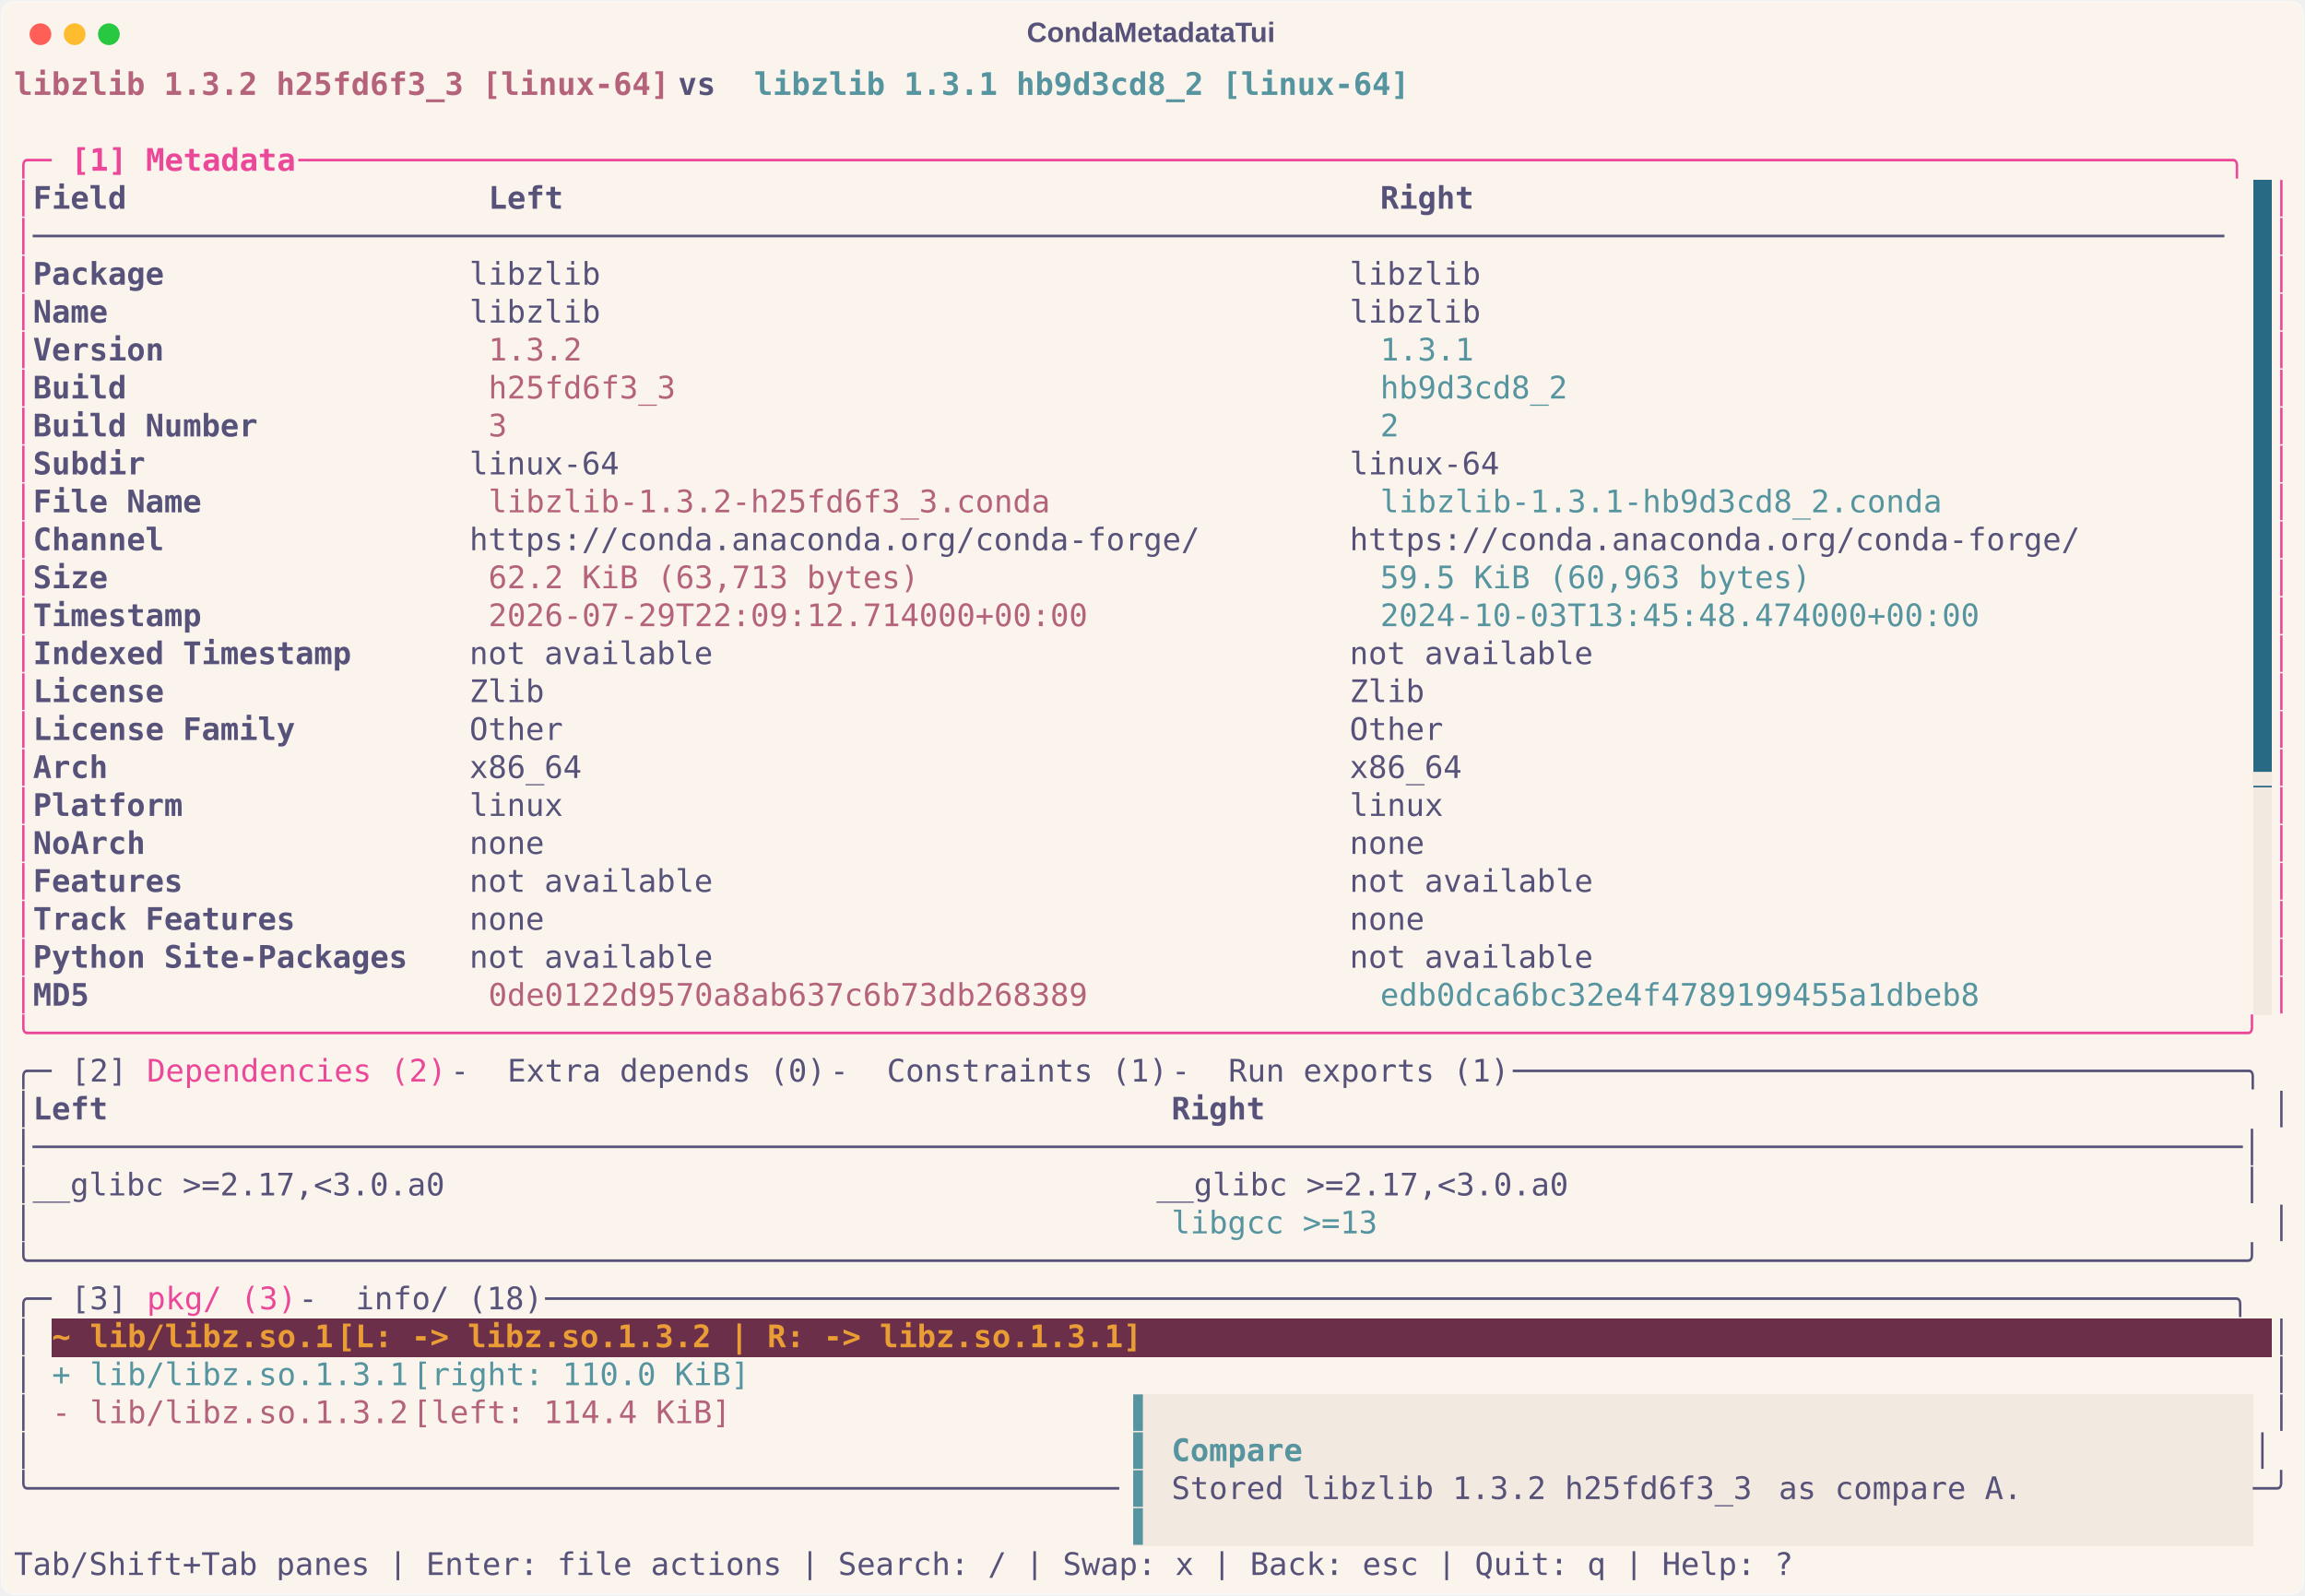
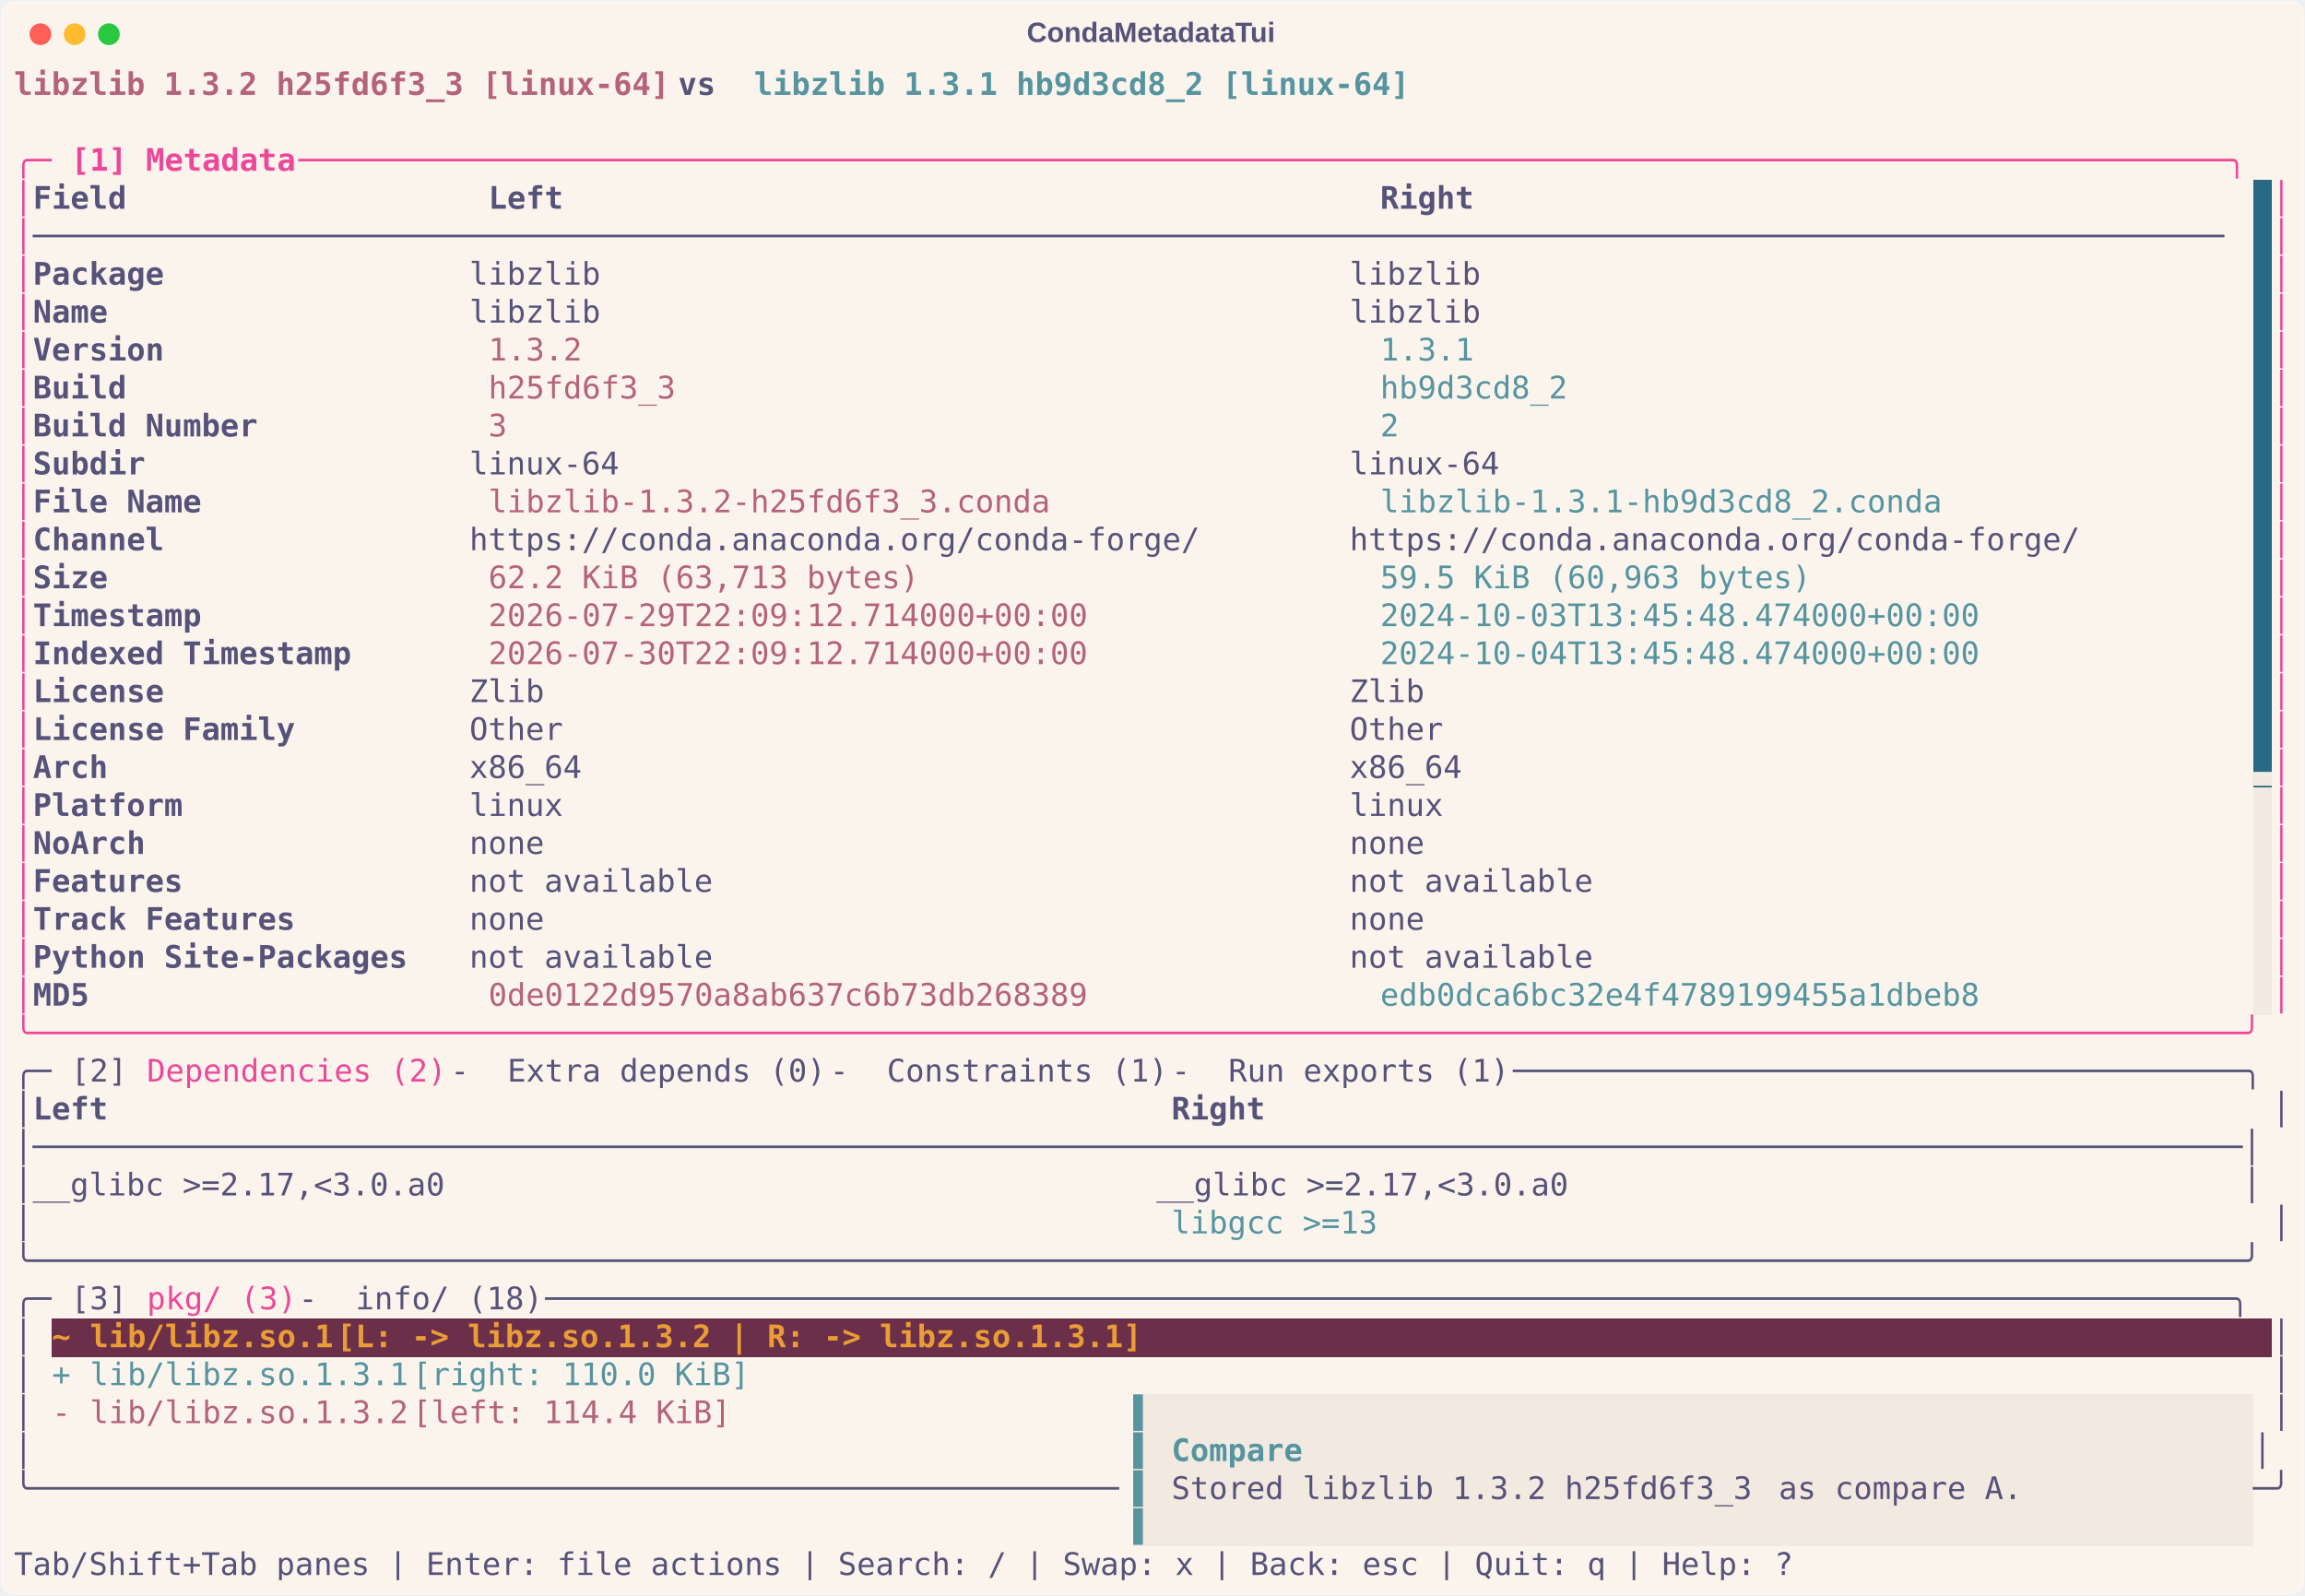
<svg xmlns="http://www.w3.org/2000/svg" class="rich-terminal" viewBox="0 0 1482 1026.0">
  <style>

    @font-face {
        font-family: "Fira Code";
        src: local("FiraCode-Regular"),
                url("https://cdnjs.cloudflare.com/ajax/libs/firacode/6.2.0/woff2/FiraCode-Regular.woff2") format("woff2"),
                url("https://cdnjs.cloudflare.com/ajax/libs/firacode/6.2.0/woff/FiraCode-Regular.woff") format("woff");
        font-style: normal;
        font-weight: 400;
    }
    @font-face {
        font-family: "Fira Code";
        src: local("FiraCode-Bold"),
                url("https://cdnjs.cloudflare.com/ajax/libs/firacode/6.2.0/woff2/FiraCode-Bold.woff2") format("woff2"),
                url("https://cdnjs.cloudflare.com/ajax/libs/firacode/6.2.0/woff/FiraCode-Bold.woff") format("woff");
        font-style: bold;
        font-weight: 700;
    }

    .terminal-matrix {
        font-family: Fira Code, monospace;
        font-size: 20px;
        line-height: 24.4px;
        font-variant-east-asian: full-width;
    }

    .terminal-title {
        font-size: 18px;
        font-weight: bold;
        font-family: arial;
    }

    .terminal-r1 { fill: #b4637a;font-weight: bold }
.terminal-r2 { fill: #575279;font-weight: bold }
.terminal-r3 { fill: #56949f;font-weight: bold }
.terminal-r4 { fill: #575279 }
.terminal-r5 { fill: #ec4899 }
.terminal-r6 { fill: #ec4899;font-weight: bold }
.terminal-r7 { fill: #faf4ed }
.terminal-r8 { fill: #b4637a }
.terminal-r9 { fill: #56949f }
.terminal-r10 { fill: #f2e9e1 }
.terminal-r11 { fill: #ea9d34;font-weight: bold }
.terminal-r12 { fill: #ffffff;font-weight: bold }
    </style>
  <defs>
    <clipPath id="terminal-clip-terminal">
      <rect x="0" y="0" width="1463.0" height="975.0" />
    </clipPath>
    <clipPath id="terminal-line-0">
      <rect x="0" y="1.5" width="1464" height="24.65" />
    </clipPath>
    <clipPath id="terminal-line-1">
      <rect x="0" y="25.9" width="1464" height="24.65" />
    </clipPath>
    <clipPath id="terminal-line-2">
      <rect x="0" y="50.3" width="1464" height="24.65" />
    </clipPath>
    <clipPath id="terminal-line-3">
      <rect x="0" y="74.7" width="1464" height="24.65" />
    </clipPath>
    <clipPath id="terminal-line-4">
      <rect x="0" y="99.1" width="1464" height="24.65" />
    </clipPath>
    <clipPath id="terminal-line-5">
      <rect x="0" y="123.5" width="1464" height="24.65" />
    </clipPath>
    <clipPath id="terminal-line-6">
      <rect x="0" y="147.9" width="1464" height="24.65" />
    </clipPath>
    <clipPath id="terminal-line-7">
      <rect x="0" y="172.3" width="1464" height="24.65" />
    </clipPath>
    <clipPath id="terminal-line-8">
      <rect x="0" y="196.7" width="1464" height="24.65" />
    </clipPath>
    <clipPath id="terminal-line-9">
      <rect x="0" y="221.1" width="1464" height="24.65" />
    </clipPath>
    <clipPath id="terminal-line-10">
      <rect x="0" y="245.5" width="1464" height="24.65" />
    </clipPath>
    <clipPath id="terminal-line-11">
      <rect x="0" y="269.9" width="1464" height="24.65" />
    </clipPath>
    <clipPath id="terminal-line-12">
      <rect x="0" y="294.3" width="1464" height="24.65" />
    </clipPath>
    <clipPath id="terminal-line-13">
      <rect x="0" y="318.7" width="1464" height="24.65" />
    </clipPath>
    <clipPath id="terminal-line-14">
      <rect x="0" y="343.1" width="1464" height="24.65" />
    </clipPath>
    <clipPath id="terminal-line-15">
      <rect x="0" y="367.5" width="1464" height="24.65" />
    </clipPath>
    <clipPath id="terminal-line-16">
      <rect x="0" y="391.9" width="1464" height="24.65" />
    </clipPath>
    <clipPath id="terminal-line-17">
      <rect x="0" y="416.3" width="1464" height="24.65" />
    </clipPath>
    <clipPath id="terminal-line-18">
      <rect x="0" y="440.7" width="1464" height="24.65" />
    </clipPath>
    <clipPath id="terminal-line-19">
      <rect x="0" y="465.1" width="1464" height="24.65" />
    </clipPath>
    <clipPath id="terminal-line-20">
      <rect x="0" y="489.5" width="1464" height="24.65" />
    </clipPath>
    <clipPath id="terminal-line-21">
      <rect x="0" y="513.9" width="1464" height="24.65" />
    </clipPath>
    <clipPath id="terminal-line-22">
      <rect x="0" y="538.3" width="1464" height="24.65" />
    </clipPath>
    <clipPath id="terminal-line-23">
      <rect x="0" y="562.7" width="1464" height="24.65" />
    </clipPath>
    <clipPath id="terminal-line-24">
      <rect x="0" y="587.1" width="1464" height="24.65" />
    </clipPath>
    <clipPath id="terminal-line-25">
      <rect x="0" y="611.5" width="1464" height="24.65" />
    </clipPath>
    <clipPath id="terminal-line-26">
      <rect x="0" y="635.9" width="1464" height="24.65" />
    </clipPath>
    <clipPath id="terminal-line-27">
      <rect x="0" y="660.3" width="1464" height="24.65" />
    </clipPath>
    <clipPath id="terminal-line-28">
      <rect x="0" y="684.7" width="1464" height="24.65" />
    </clipPath>
    <clipPath id="terminal-line-29">
      <rect x="0" y="709.1" width="1464" height="24.65" />
    </clipPath>
    <clipPath id="terminal-line-30">
      <rect x="0" y="733.5" width="1464" height="24.65" />
    </clipPath>
    <clipPath id="terminal-line-31">
      <rect x="0" y="757.9" width="1464" height="24.65" />
    </clipPath>
    <clipPath id="terminal-line-32">
      <rect x="0" y="782.3" width="1464" height="24.65" />
    </clipPath>
    <clipPath id="terminal-line-33">
      <rect x="0" y="806.7" width="1464" height="24.65" />
    </clipPath>
    <clipPath id="terminal-line-34">
      <rect x="0" y="831.1" width="1464" height="24.65" />
    </clipPath>
    <clipPath id="terminal-line-35">
      <rect x="0" y="855.5" width="1464" height="24.65" />
    </clipPath>
    <clipPath id="terminal-line-36">
      <rect x="0" y="879.9" width="1464" height="24.65" />
    </clipPath>
    <clipPath id="terminal-line-37">
      <rect x="0" y="904.3" width="1464" height="24.65" />
    </clipPath>
    <clipPath id="terminal-line-38">
      <rect x="0" y="928.7" width="1464" height="24.65" />
    </clipPath>
  </defs>
  <rect fill="#faf4ed" stroke="rgba(255,255,255,0.35)" stroke-width="1" x="1" y="1" width="1480" height="1024" rx="8" />
  <text class="terminal-title" fill="#575279" text-anchor="middle" x="740" y="27">CondaMetadataTui</text>
  <g transform="translate(26,22)">
    <circle cx="0" cy="0" r="7" fill="#ff5f57" />
    <circle cx="22" cy="0" r="7" fill="#febc2e" />
    <circle cx="44" cy="0" r="7" fill="#28c840" />
  </g>
  <g transform="translate(9, 41)" clip-path="url(#terminal-clip-terminal)">
    <rect fill="#286983" x="1439.6" y="74.7" width="12.2" height="24.65" shape-rendering="crispEdges" />
    <rect fill="#286983" x="1439.6" y="99.1" width="12.2" height="24.65" shape-rendering="crispEdges" />
    <rect fill="#286983" x="1439.6" y="123.5" width="12.2" height="24.65" shape-rendering="crispEdges" />
    <rect fill="#286983" x="1439.6" y="147.9" width="12.2" height="24.65" shape-rendering="crispEdges" />
    <rect fill="#286983" x="1439.6" y="172.3" width="12.2" height="24.65" shape-rendering="crispEdges" />
    <rect fill="#286983" x="1439.6" y="196.7" width="12.2" height="24.65" shape-rendering="crispEdges" />
    <rect fill="#286983" x="1439.6" y="221.1" width="12.2" height="24.65" shape-rendering="crispEdges" />
    <rect fill="#286983" x="1439.6" y="245.5" width="12.2" height="24.65" shape-rendering="crispEdges" />
    <rect fill="#286983" x="1439.6" y="269.9" width="12.2" height="24.65" shape-rendering="crispEdges" />
    <rect fill="#286983" x="1439.6" y="294.3" width="12.2" height="24.65" shape-rendering="crispEdges" />
    <rect fill="#286983" x="1439.6" y="318.7" width="12.2" height="24.65" shape-rendering="crispEdges" />
    <rect fill="#286983" x="1439.6" y="343.1" width="12.2" height="24.65" shape-rendering="crispEdges" />
    <rect fill="#286983" x="1439.6" y="367.5" width="12.2" height="24.65" shape-rendering="crispEdges" />
    <rect fill="#286983" x="1439.6" y="391.9" width="12.2" height="24.65" shape-rendering="crispEdges" />
    <rect fill="#286983" x="1439.6" y="416.3" width="12.2" height="24.65" shape-rendering="crispEdges" />
    <rect fill="#286983" x="1439.6" y="440.7" width="12.2" height="24.65" shape-rendering="crispEdges" />
    <rect fill="#f2e9e1" x="1439.6" y="465.1" width="12.2" height="24.65" shape-rendering="crispEdges" />
    <rect fill="#f2e9e1" x="1439.6" y="489.5" width="12.2" height="24.65" shape-rendering="crispEdges" />
    <rect fill="#f2e9e1" x="1439.6" y="513.9" width="12.2" height="24.65" shape-rendering="crispEdges" />
    <rect fill="#f2e9e1" x="1439.6" y="538.3" width="12.2" height="24.65" shape-rendering="crispEdges" />
    <rect fill="#f2e9e1" x="1439.6" y="562.7" width="12.2" height="24.65" shape-rendering="crispEdges" />
    <rect fill="#f2e9e1" x="1439.6" y="587.1" width="12.2" height="24.65" shape-rendering="crispEdges" />
    <rect fill="#6b2f4a" x="24.4" y="806.7" width="24.4" height="24.65" shape-rendering="crispEdges" />
    <rect fill="#6b2f4a" x="48.8" y="806.7" width="158.6" height="24.65" shape-rendering="crispEdges" />
    <rect fill="#6b2f4a" x="207.4" y="806.7" width="536.8" height="24.65" shape-rendering="crispEdges" />
    <rect fill="#6b2f4a" x="744.2" y="806.7" width="707.6" height="24.65" shape-rendering="crispEdges" />
    <rect fill="#f2e9e1" x="719.8" y="855.5" width="12.2" height="24.65" shape-rendering="crispEdges" />
    <rect fill="#f2e9e1" x="732" y="855.5" width="707.6" height="24.65" shape-rendering="crispEdges" />
    <rect fill="#f2e9e1" x="719.8" y="879.9" width="12.2" height="24.65" shape-rendering="crispEdges" />
    <rect fill="#f2e9e1" x="732" y="879.9" width="12.2" height="24.65" shape-rendering="crispEdges" />
    <rect fill="#f2e9e1" x="744.2" y="879.9" width="85.4" height="24.65" shape-rendering="crispEdges" />
    <rect fill="#f2e9e1" x="829.6" y="879.9" width="610" height="24.65" shape-rendering="crispEdges" />
    <rect fill="#f2e9e1" x="719.8" y="904.3" width="12.2" height="24.65" shape-rendering="crispEdges" />
    <rect fill="#f2e9e1" x="732" y="904.3" width="12.2" height="24.65" shape-rendering="crispEdges" />
    <rect fill="#f2e9e1" x="744.2" y="904.3" width="390.4" height="24.65" shape-rendering="crispEdges" />
    <rect fill="#f2e9e1" x="1134.6" y="904.3" width="170.8" height="24.65" shape-rendering="crispEdges" />
    <rect fill="#f2e9e1" x="1305.4" y="904.3" width="134.2" height="24.65" shape-rendering="crispEdges" />
    <rect fill="#f2e9e1" x="719.8" y="928.7" width="12.2" height="24.65" shape-rendering="crispEdges" />
    <rect fill="#f2e9e1" x="732" y="928.7" width="707.6" height="24.65" shape-rendering="crispEdges" />
    <g class="terminal-matrix">
      <text class="terminal-r1" x="0" y="20" textLength="427" clip-path="url(#terminal-line-0)">libzlib 1.3.2 h25fd6f3_3 [linux-64]</text>
      <text class="terminal-r2" x="427" y="20" textLength="48.8" clip-path="url(#terminal-line-0)"> vs </text>
      <text class="terminal-r3" x="475.8" y="20" textLength="427" clip-path="url(#terminal-line-0)">libzlib 1.3.1 hb9d3cd8_2 [linux-64]</text>
      <text class="terminal-r4" x="1464" y="20" textLength="12.2" clip-path="url(#terminal-line-0)">
</text>
      <text class="terminal-r4" x="1464" y="44.4" textLength="12.2" clip-path="url(#terminal-line-1)">
</text>
      <text class="terminal-r5" x="0" y="68.8" textLength="36.6" clip-path="url(#terminal-line-2)">╭─ </text>
      <text class="terminal-r6" x="36.6" y="68.8" textLength="146.4" clip-path="url(#terminal-line-2)">[1] Metadata</text>
      <text class="terminal-r5" x="183" y="68.8" textLength="1281" clip-path="url(#terminal-line-2)"> ───────────────────────────────────────────────────────────────────────────────────────────────────────╮</text>
      <text class="terminal-r4" x="1464" y="68.8" textLength="12.2" clip-path="url(#terminal-line-2)">
</text>
      <text class="terminal-r5" x="0" y="93.2" textLength="12.2" clip-path="url(#terminal-line-3)">│</text>
      <text class="terminal-r2" x="12.2" y="93.2" textLength="280.6" clip-path="url(#terminal-line-3)">Field                  </text>
      <text class="terminal-r2" x="305" y="93.2" textLength="561.2" clip-path="url(#terminal-line-3)">Left                                          </text>
      <text class="terminal-r2" x="878.4" y="93.2" textLength="561.2" clip-path="url(#terminal-line-3)">Right                                         </text>
      <text class="terminal-r5" x="1451.8" y="93.2" textLength="12.2" clip-path="url(#terminal-line-3)">│</text>
      <text class="terminal-r4" x="1464" y="93.2" textLength="12.2" clip-path="url(#terminal-line-3)">
</text>
      <text class="terminal-r5" x="0" y="117.6" textLength="12.2" clip-path="url(#terminal-line-4)">│</text>
      <text class="terminal-r4" x="12.2" y="117.6" textLength="1427.4" clip-path="url(#terminal-line-4)">─────────────────────────────────────────────────────────────────────────────────────────────────────────────────────</text>
      <text class="terminal-r5" x="1451.8" y="117.6" textLength="12.2" clip-path="url(#terminal-line-4)">│</text>
      <text class="terminal-r4" x="1464" y="117.6" textLength="12.2" clip-path="url(#terminal-line-4)">
</text>
      <text class="terminal-r5" x="0" y="142" textLength="12.2" clip-path="url(#terminal-line-5)">│</text>
      <text class="terminal-r2" x="12.2" y="142" textLength="280.6" clip-path="url(#terminal-line-5)">Package                </text>
      <text class="terminal-r4" x="292.8" y="142" textLength="1146.8" clip-path="url(#terminal-line-5)"> libzlib                                        libzlib                                       </text>
      <text class="terminal-r5" x="1451.8" y="142" textLength="12.2" clip-path="url(#terminal-line-5)">│</text>
      <text class="terminal-r4" x="1464" y="142" textLength="12.2" clip-path="url(#terminal-line-5)">
</text>
      <text class="terminal-r5" x="0" y="166.4" textLength="12.2" clip-path="url(#terminal-line-6)">│</text>
      <text class="terminal-r2" x="12.2" y="166.4" textLength="280.6" clip-path="url(#terminal-line-6)">Name                   </text>
      <text class="terminal-r4" x="292.8" y="166.4" textLength="1146.8" clip-path="url(#terminal-line-6)"> libzlib                                        libzlib                                       </text>
      <text class="terminal-r5" x="1451.8" y="166.4" textLength="12.2" clip-path="url(#terminal-line-6)">│</text>
      <text class="terminal-r4" x="1464" y="166.4" textLength="12.2" clip-path="url(#terminal-line-6)">
</text>
      <text class="terminal-r5" x="0" y="190.8" textLength="12.2" clip-path="url(#terminal-line-7)">│</text>
      <text class="terminal-r2" x="12.2" y="190.8" textLength="280.6" clip-path="url(#terminal-line-7)">Version                </text>
      <text class="terminal-r8" x="305" y="190.8" textLength="549" clip-path="url(#terminal-line-7)">1.3.2                                        </text>
      <text class="terminal-r9" x="878.4" y="190.8" textLength="561.2" clip-path="url(#terminal-line-7)">1.3.1                                         </text>
      <text class="terminal-r5" x="1451.8" y="190.8" textLength="12.2" clip-path="url(#terminal-line-7)">│</text>
      <text class="terminal-r4" x="1464" y="190.8" textLength="12.2" clip-path="url(#terminal-line-7)">
</text>
      <text class="terminal-r5" x="0" y="215.2" textLength="12.2" clip-path="url(#terminal-line-8)">│</text>
      <text class="terminal-r2" x="12.2" y="215.2" textLength="280.6" clip-path="url(#terminal-line-8)">Build                  </text>
      <text class="terminal-r8" x="305" y="215.2" textLength="549" clip-path="url(#terminal-line-8)">h25fd6f3_3                                   </text>
      <text class="terminal-r9" x="878.4" y="215.2" textLength="561.2" clip-path="url(#terminal-line-8)">hb9d3cd8_2                                    </text>
      <text class="terminal-r5" x="1451.8" y="215.2" textLength="12.2" clip-path="url(#terminal-line-8)">│</text>
      <text class="terminal-r4" x="1464" y="215.2" textLength="12.2" clip-path="url(#terminal-line-8)">
</text>
      <text class="terminal-r5" x="0" y="239.6" textLength="12.2" clip-path="url(#terminal-line-9)">│</text>
      <text class="terminal-r2" x="12.2" y="239.6" textLength="280.6" clip-path="url(#terminal-line-9)">Build Number           </text>
      <text class="terminal-r8" x="305" y="239.6" textLength="549" clip-path="url(#terminal-line-9)">3                                            </text>
      <text class="terminal-r9" x="878.4" y="239.6" textLength="561.2" clip-path="url(#terminal-line-9)">2                                             </text>
      <text class="terminal-r5" x="1451.8" y="239.6" textLength="12.2" clip-path="url(#terminal-line-9)">│</text>
      <text class="terminal-r4" x="1464" y="239.6" textLength="12.2" clip-path="url(#terminal-line-9)">
</text>
      <text class="terminal-r5" x="0" y="264" textLength="12.2" clip-path="url(#terminal-line-10)">│</text>
      <text class="terminal-r2" x="12.2" y="264" textLength="280.6" clip-path="url(#terminal-line-10)">Subdir                 </text>
      <text class="terminal-r4" x="292.8" y="264" textLength="1146.8" clip-path="url(#terminal-line-10)"> linux-64                                       linux-64                                      </text>
      <text class="terminal-r5" x="1451.8" y="264" textLength="12.2" clip-path="url(#terminal-line-10)">│</text>
      <text class="terminal-r4" x="1464" y="264" textLength="12.2" clip-path="url(#terminal-line-10)">
</text>
      <text class="terminal-r5" x="0" y="288.4" textLength="12.2" clip-path="url(#terminal-line-11)">│</text>
      <text class="terminal-r2" x="12.2" y="288.4" textLength="280.6" clip-path="url(#terminal-line-11)">File Name              </text>
      <text class="terminal-r8" x="305" y="288.4" textLength="549" clip-path="url(#terminal-line-11)">libzlib-1.3.2-h25fd6f3_3.conda               </text>
      <text class="terminal-r9" x="878.4" y="288.4" textLength="561.2" clip-path="url(#terminal-line-11)">libzlib-1.3.1-hb9d3cd8_2.conda                </text>
      <text class="terminal-r5" x="1451.8" y="288.4" textLength="12.2" clip-path="url(#terminal-line-11)">│</text>
      <text class="terminal-r4" x="1464" y="288.4" textLength="12.2" clip-path="url(#terminal-line-11)">
</text>
      <text class="terminal-r5" x="0" y="312.8" textLength="12.2" clip-path="url(#terminal-line-12)">│</text>
      <text class="terminal-r2" x="12.2" y="312.8" textLength="280.6" clip-path="url(#terminal-line-12)">Channel                </text>
      <text class="terminal-r4" x="292.8" y="312.8" textLength="1146.8" clip-path="url(#terminal-line-12)"> https://conda.anaconda.org/conda-forge/        https://conda.anaconda.org/conda-forge/       </text>
      <text class="terminal-r5" x="1451.8" y="312.8" textLength="12.2" clip-path="url(#terminal-line-12)">│</text>
      <text class="terminal-r4" x="1464" y="312.8" textLength="12.2" clip-path="url(#terminal-line-12)">
</text>
      <text class="terminal-r5" x="0" y="337.2" textLength="12.2" clip-path="url(#terminal-line-13)">│</text>
      <text class="terminal-r2" x="12.2" y="337.2" textLength="280.6" clip-path="url(#terminal-line-13)">Size                   </text>
      <text class="terminal-r8" x="305" y="337.2" textLength="549" clip-path="url(#terminal-line-13)">62.2 KiB (63,713 bytes)                      </text>
      <text class="terminal-r9" x="878.4" y="337.2" textLength="561.2" clip-path="url(#terminal-line-13)">59.5 KiB (60,963 bytes)                       </text>
      <text class="terminal-r5" x="1451.8" y="337.2" textLength="12.2" clip-path="url(#terminal-line-13)">│</text>
      <text class="terminal-r4" x="1464" y="337.2" textLength="12.2" clip-path="url(#terminal-line-13)">
</text>
      <text class="terminal-r5" x="0" y="361.6" textLength="12.2" clip-path="url(#terminal-line-14)">│</text>
      <text class="terminal-r2" x="12.2" y="361.6" textLength="280.6" clip-path="url(#terminal-line-14)">Timestamp              </text>
      <text class="terminal-r8" x="305" y="361.6" textLength="549" clip-path="url(#terminal-line-14)">2026-07-29T22:09:12.714000+00:00             </text>
      <text class="terminal-r9" x="878.4" y="361.6" textLength="561.2" clip-path="url(#terminal-line-14)">2024-10-03T13:45:48.474000+00:00              </text>
      <text class="terminal-r5" x="1451.8" y="361.6" textLength="12.2" clip-path="url(#terminal-line-14)">│</text>
      <text class="terminal-r4" x="1464" y="361.6" textLength="12.2" clip-path="url(#terminal-line-14)">
</text>
      <text class="terminal-r5" x="0" y="386" textLength="12.2" clip-path="url(#terminal-line-15)">│</text>
      <text class="terminal-r2" x="12.2" y="386" textLength="280.6" clip-path="url(#terminal-line-15)">Indexed Timestamp      </text>
-       <text class="terminal-r4" x="292.8" y="386" textLength="1146.8" clip-path="url(#terminal-line-15)"> not available                                  not available                                 </text>
+       <text class="terminal-r8" x="305" y="386" textLength="549" clip-path="url(#terminal-line-15)">2026-07-30T22:09:12.714000+00:00             </text>
+       <text class="terminal-r9" x="878.4" y="386" textLength="561.2" clip-path="url(#terminal-line-15)">2024-10-04T13:45:48.474000+00:00              </text>
      <text class="terminal-r5" x="1451.8" y="386" textLength="12.2" clip-path="url(#terminal-line-15)">│</text>
      <text class="terminal-r4" x="1464" y="386" textLength="12.2" clip-path="url(#terminal-line-15)">
</text>
      <text class="terminal-r5" x="0" y="410.4" textLength="12.2" clip-path="url(#terminal-line-16)">│</text>
      <text class="terminal-r2" x="12.2" y="410.4" textLength="280.6" clip-path="url(#terminal-line-16)">License                </text>
      <text class="terminal-r4" x="292.8" y="410.4" textLength="1146.8" clip-path="url(#terminal-line-16)"> Zlib                                           Zlib                                          </text>
      <text class="terminal-r5" x="1451.8" y="410.4" textLength="12.2" clip-path="url(#terminal-line-16)">│</text>
      <text class="terminal-r4" x="1464" y="410.4" textLength="12.2" clip-path="url(#terminal-line-16)">
</text>
      <text class="terminal-r5" x="0" y="434.8" textLength="12.2" clip-path="url(#terminal-line-17)">│</text>
      <text class="terminal-r2" x="12.2" y="434.8" textLength="280.6" clip-path="url(#terminal-line-17)">License Family         </text>
      <text class="terminal-r4" x="292.8" y="434.8" textLength="1146.8" clip-path="url(#terminal-line-17)"> Other                                          Other                                         </text>
      <text class="terminal-r5" x="1451.8" y="434.8" textLength="12.2" clip-path="url(#terminal-line-17)">│</text>
      <text class="terminal-r4" x="1464" y="434.8" textLength="12.2" clip-path="url(#terminal-line-17)">
</text>
      <text class="terminal-r5" x="0" y="459.2" textLength="12.2" clip-path="url(#terminal-line-18)">│</text>
      <text class="terminal-r2" x="12.2" y="459.2" textLength="280.6" clip-path="url(#terminal-line-18)">Arch                   </text>
      <text class="terminal-r4" x="292.8" y="459.2" textLength="1146.8" clip-path="url(#terminal-line-18)"> x86_64                                         x86_64                                        </text>
      <text class="terminal-r10" x="1439.6" y="459.2" textLength="12.2" clip-path="url(#terminal-line-18)">▃</text>
      <text class="terminal-r5" x="1451.8" y="459.2" textLength="12.2" clip-path="url(#terminal-line-18)">│</text>
      <text class="terminal-r4" x="1464" y="459.2" textLength="12.2" clip-path="url(#terminal-line-18)">
</text>
      <text class="terminal-r5" x="0" y="483.6" textLength="12.2" clip-path="url(#terminal-line-19)">│</text>
      <text class="terminal-r2" x="12.2" y="483.6" textLength="280.6" clip-path="url(#terminal-line-19)">Platform               </text>
      <text class="terminal-r4" x="292.8" y="483.6" textLength="1146.8" clip-path="url(#terminal-line-19)"> linux                                          linux                                         </text>
      <text class="terminal-r5" x="1451.8" y="483.6" textLength="12.2" clip-path="url(#terminal-line-19)">│</text>
      <text class="terminal-r4" x="1464" y="483.6" textLength="12.2" clip-path="url(#terminal-line-19)">
</text>
      <text class="terminal-r5" x="0" y="508" textLength="12.2" clip-path="url(#terminal-line-20)">│</text>
      <text class="terminal-r2" x="12.2" y="508" textLength="280.6" clip-path="url(#terminal-line-20)">NoArch                 </text>
      <text class="terminal-r4" x="292.8" y="508" textLength="1146.8" clip-path="url(#terminal-line-20)"> none                                           none                                          </text>
      <text class="terminal-r5" x="1451.8" y="508" textLength="12.2" clip-path="url(#terminal-line-20)">│</text>
      <text class="terminal-r4" x="1464" y="508" textLength="12.2" clip-path="url(#terminal-line-20)">
</text>
      <text class="terminal-r5" x="0" y="532.4" textLength="12.2" clip-path="url(#terminal-line-21)">│</text>
      <text class="terminal-r2" x="12.2" y="532.4" textLength="280.6" clip-path="url(#terminal-line-21)">Features               </text>
      <text class="terminal-r4" x="292.8" y="532.4" textLength="1146.8" clip-path="url(#terminal-line-21)"> not available                                  not available                                 </text>
      <text class="terminal-r5" x="1451.8" y="532.4" textLength="12.2" clip-path="url(#terminal-line-21)">│</text>
      <text class="terminal-r4" x="1464" y="532.4" textLength="12.2" clip-path="url(#terminal-line-21)">
</text>
      <text class="terminal-r5" x="0" y="556.8" textLength="12.2" clip-path="url(#terminal-line-22)">│</text>
      <text class="terminal-r2" x="12.2" y="556.8" textLength="280.6" clip-path="url(#terminal-line-22)">Track Features         </text>
      <text class="terminal-r4" x="292.8" y="556.8" textLength="1146.8" clip-path="url(#terminal-line-22)"> none                                           none                                          </text>
      <text class="terminal-r5" x="1451.8" y="556.8" textLength="12.2" clip-path="url(#terminal-line-22)">│</text>
      <text class="terminal-r4" x="1464" y="556.8" textLength="12.2" clip-path="url(#terminal-line-22)">
</text>
      <text class="terminal-r5" x="0" y="581.2" textLength="12.2" clip-path="url(#terminal-line-23)">│</text>
      <text class="terminal-r2" x="12.2" y="581.2" textLength="280.6" clip-path="url(#terminal-line-23)">Python Site-Packages   </text>
      <text class="terminal-r4" x="292.8" y="581.2" textLength="1146.8" clip-path="url(#terminal-line-23)"> not available                                  not available                                 </text>
      <text class="terminal-r5" x="1451.8" y="581.2" textLength="12.2" clip-path="url(#terminal-line-23)">│</text>
      <text class="terminal-r4" x="1464" y="581.2" textLength="12.2" clip-path="url(#terminal-line-23)">
</text>
      <text class="terminal-r5" x="0" y="605.6" textLength="12.2" clip-path="url(#terminal-line-24)">│</text>
      <text class="terminal-r2" x="12.2" y="605.6" textLength="280.6" clip-path="url(#terminal-line-24)">MD5                    </text>
      <text class="terminal-r8" x="305" y="605.6" textLength="549" clip-path="url(#terminal-line-24)">0de0122d9570a8ab637c6b73db268389             </text>
      <text class="terminal-r9" x="878.4" y="605.6" textLength="561.2" clip-path="url(#terminal-line-24)">edb0dca6bc32e4f4789199455a1dbeb8              </text>
      <text class="terminal-r5" x="1451.8" y="605.6" textLength="12.2" clip-path="url(#terminal-line-24)">│</text>
      <text class="terminal-r4" x="1464" y="605.6" textLength="12.2" clip-path="url(#terminal-line-24)">
</text>
      <text class="terminal-r5" x="0" y="630" textLength="1464" clip-path="url(#terminal-line-25)">╰──────────────────────────────────────────────────────────────────────────────────────────────────────────────────────╯</text>
      <text class="terminal-r4" x="1464" y="630" textLength="12.2" clip-path="url(#terminal-line-25)">
</text>
      <text class="terminal-r4" x="0" y="654.4" textLength="36.6" clip-path="url(#terminal-line-26)">╭─ </text>
      <text class="terminal-r4" x="36.6" y="654.4" textLength="48.8" clip-path="url(#terminal-line-26)">[2] </text>
      <text class="terminal-r5" x="85.4" y="654.4" textLength="195.2" clip-path="url(#terminal-line-26)">Dependencies (2)</text>
      <text class="terminal-r4" x="280.6" y="654.4" textLength="36.6" clip-path="url(#terminal-line-26)"> - </text>
      <text class="terminal-r4" x="317.2" y="654.4" textLength="207.4" clip-path="url(#terminal-line-26)">Extra depends (0)</text>
      <text class="terminal-r4" x="524.6" y="654.4" textLength="36.6" clip-path="url(#terminal-line-26)"> - </text>
      <text class="terminal-r4" x="561.2" y="654.4" textLength="183" clip-path="url(#terminal-line-26)">Constraints (1)</text>
      <text class="terminal-r4" x="744.2" y="654.4" textLength="36.6" clip-path="url(#terminal-line-26)"> - </text>
      <text class="terminal-r4" x="780.8" y="654.4" textLength="183" clip-path="url(#terminal-line-26)">Run exports (1)</text>
      <text class="terminal-r4" x="963.8" y="654.4" textLength="500.2" clip-path="url(#terminal-line-26)"> ───────────────────────────────────────╮</text>
      <text class="terminal-r4" x="1464" y="654.4" textLength="12.2" clip-path="url(#terminal-line-26)">
</text>
      <text class="terminal-r4" x="0" y="678.8" textLength="12.2" clip-path="url(#terminal-line-27)">│</text>
      <text class="terminal-r2" x="12.2" y="678.8" textLength="719.8" clip-path="url(#terminal-line-27)">Left                                                       </text>
      <text class="terminal-r2" x="744.2" y="678.8" textLength="707.6" clip-path="url(#terminal-line-27)">Right                                                     </text>
      <text class="terminal-r4" x="1451.8" y="678.8" textLength="12.2" clip-path="url(#terminal-line-27)">│</text>
      <text class="terminal-r4" x="1464" y="678.8" textLength="12.2" clip-path="url(#terminal-line-27)">
</text>
      <text class="terminal-r4" x="0" y="703.2" textLength="1464" clip-path="url(#terminal-line-28)">│──────────────────────────────────────────────────────────────────────────────────────────────────────────────────────│</text>
      <text class="terminal-r4" x="1464" y="703.2" textLength="12.2" clip-path="url(#terminal-line-28)">
</text>
      <text class="terminal-r4" x="0" y="727.6" textLength="1464" clip-path="url(#terminal-line-29)">│__glibc &gt;=2.17,&lt;3.0.a0                                      __glibc &gt;=2.17,&lt;3.0.a0                                    │</text>
      <text class="terminal-r4" x="1464" y="727.6" textLength="12.2" clip-path="url(#terminal-line-29)">
</text>
      <text class="terminal-r4" x="0" y="752" textLength="12.2" clip-path="url(#terminal-line-30)">│</text>
      <text class="terminal-r9" x="744.2" y="752" textLength="707.6" clip-path="url(#terminal-line-30)">libgcc &gt;=13                                               </text>
      <text class="terminal-r4" x="1451.8" y="752" textLength="12.2" clip-path="url(#terminal-line-30)">│</text>
      <text class="terminal-r4" x="1464" y="752" textLength="12.2" clip-path="url(#terminal-line-30)">
</text>
      <text class="terminal-r4" x="0" y="776.4" textLength="1464" clip-path="url(#terminal-line-31)">╰──────────────────────────────────────────────────────────────────────────────────────────────────────────────────────╯</text>
      <text class="terminal-r4" x="1464" y="776.4" textLength="12.2" clip-path="url(#terminal-line-31)">
</text>
      <text class="terminal-r4" x="0" y="800.8" textLength="36.6" clip-path="url(#terminal-line-32)">╭─ </text>
      <text class="terminal-r4" x="36.6" y="800.8" textLength="48.8" clip-path="url(#terminal-line-32)">[3] </text>
      <text class="terminal-r5" x="85.4" y="800.8" textLength="97.6" clip-path="url(#terminal-line-32)">pkg/ (3)</text>
      <text class="terminal-r4" x="183" y="800.8" textLength="36.6" clip-path="url(#terminal-line-32)"> - </text>
      <text class="terminal-r4" x="219.6" y="800.8" textLength="122" clip-path="url(#terminal-line-32)">info/ (18)</text>
      <text class="terminal-r4" x="341.6" y="800.8" textLength="1122.4" clip-path="url(#terminal-line-32)"> ──────────────────────────────────────────────────────────────────────────────────────────╮</text>
      <text class="terminal-r4" x="1464" y="800.8" textLength="12.2" clip-path="url(#terminal-line-32)">
</text>
      <text class="terminal-r4" x="0" y="825.2" textLength="12.2" clip-path="url(#terminal-line-33)">│</text>
      <text class="terminal-r11" x="24.4" y="825.2" textLength="24.4" clip-path="url(#terminal-line-33)">~ </text>
      <text class="terminal-r11" x="48.8" y="825.2" textLength="158.6" clip-path="url(#terminal-line-33)">lib/libz.so.1</text>
      <text class="terminal-r11" x="207.4" y="825.2" textLength="536.8" clip-path="url(#terminal-line-33)"> [L: -&gt; libz.so.1.3.2 | R: -&gt; libz.so.1.3.1]</text>
      <text class="terminal-r4" x="1451.8" y="825.2" textLength="12.2" clip-path="url(#terminal-line-33)">│</text>
      <text class="terminal-r4" x="1464" y="825.2" textLength="12.2" clip-path="url(#terminal-line-33)">
</text>
      <text class="terminal-r4" x="0" y="849.6" textLength="12.2" clip-path="url(#terminal-line-34)">│</text>
      <text class="terminal-r9" x="24.4" y="849.6" textLength="24.4" clip-path="url(#terminal-line-34)">+ </text>
      <text class="terminal-r9" x="48.8" y="849.6" textLength="207.4" clip-path="url(#terminal-line-34)">lib/libz.so.1.3.1</text>
      <text class="terminal-r9" x="256.2" y="849.6" textLength="231.8" clip-path="url(#terminal-line-34)"> [right: 110.0 KiB]</text>
      <text class="terminal-r4" x="1451.8" y="849.6" textLength="12.2" clip-path="url(#terminal-line-34)">│</text>
      <text class="terminal-r4" x="1464" y="849.6" textLength="12.2" clip-path="url(#terminal-line-34)">
</text>
      <text class="terminal-r4" x="0" y="874" textLength="12.2" clip-path="url(#terminal-line-35)">│</text>
      <text class="terminal-r8" x="24.4" y="874" textLength="24.4" clip-path="url(#terminal-line-35)">- </text>
      <text class="terminal-r8" x="48.8" y="874" textLength="207.4" clip-path="url(#terminal-line-35)">lib/libz.so.1.3.2</text>
      <text class="terminal-r8" x="256.2" y="874" textLength="219.6" clip-path="url(#terminal-line-35)"> [left: 114.4 KiB]</text>
      <text class="terminal-r9" x="719.8" y="874" textLength="12.2" clip-path="url(#terminal-line-35)">▌</text>
      <text class="terminal-r4" x="1451.8" y="874" textLength="12.2" clip-path="url(#terminal-line-35)">│</text>
      <text class="terminal-r4" x="1464" y="874" textLength="12.2" clip-path="url(#terminal-line-35)">
</text>
      <text class="terminal-r4" x="0" y="898.4" textLength="12.2" clip-path="url(#terminal-line-36)">│</text>
      <text class="terminal-r9" x="719.8" y="898.4" textLength="12.2" clip-path="url(#terminal-line-36)">▌</text>
      <text class="terminal-r3" x="744.2" y="898.4" textLength="85.4" clip-path="url(#terminal-line-36)">Compare</text>
      <text class="terminal-r4" x="1439.6" y="898.4" textLength="24.4" clip-path="url(#terminal-line-36)"> │</text>
      <text class="terminal-r4" x="1464" y="898.4" textLength="12.2" clip-path="url(#terminal-line-36)">
</text>
      <text class="terminal-r4" x="0" y="922.8" textLength="719.8" clip-path="url(#terminal-line-37)">╰──────────────────────────────────────────────────────────</text>
      <text class="terminal-r9" x="719.8" y="922.8" textLength="12.2" clip-path="url(#terminal-line-37)">▌</text>
      <text class="terminal-r4" x="744.2" y="922.8" textLength="390.4" clip-path="url(#terminal-line-37)">Stored libzlib 1.3.2 h25fd6f3_3 </text>
      <text class="terminal-r4" x="1134.6" y="922.8" textLength="170.8" clip-path="url(#terminal-line-37)"> as compare A.</text>
      <text class="terminal-r4" x="1439.6" y="922.8" textLength="24.4" clip-path="url(#terminal-line-37)">─╯</text>
      <text class="terminal-r4" x="1464" y="922.8" textLength="12.2" clip-path="url(#terminal-line-37)">
</text>
      <text class="terminal-r9" x="719.8" y="947.2" textLength="12.2" clip-path="url(#terminal-line-38)">▌</text>
      <text class="terminal-r4" x="1464" y="947.2" textLength="12.2" clip-path="url(#terminal-line-38)">
</text>
      <text class="terminal-r4" x="0" y="971.6" textLength="1159" clip-path="url(#terminal-line-39)">Tab/Shift+Tab panes | Enter: file actions | Search: / | Swap: x | Back: esc | Quit: q | Help: ?</text>
    </g>
  </g>
</svg>
